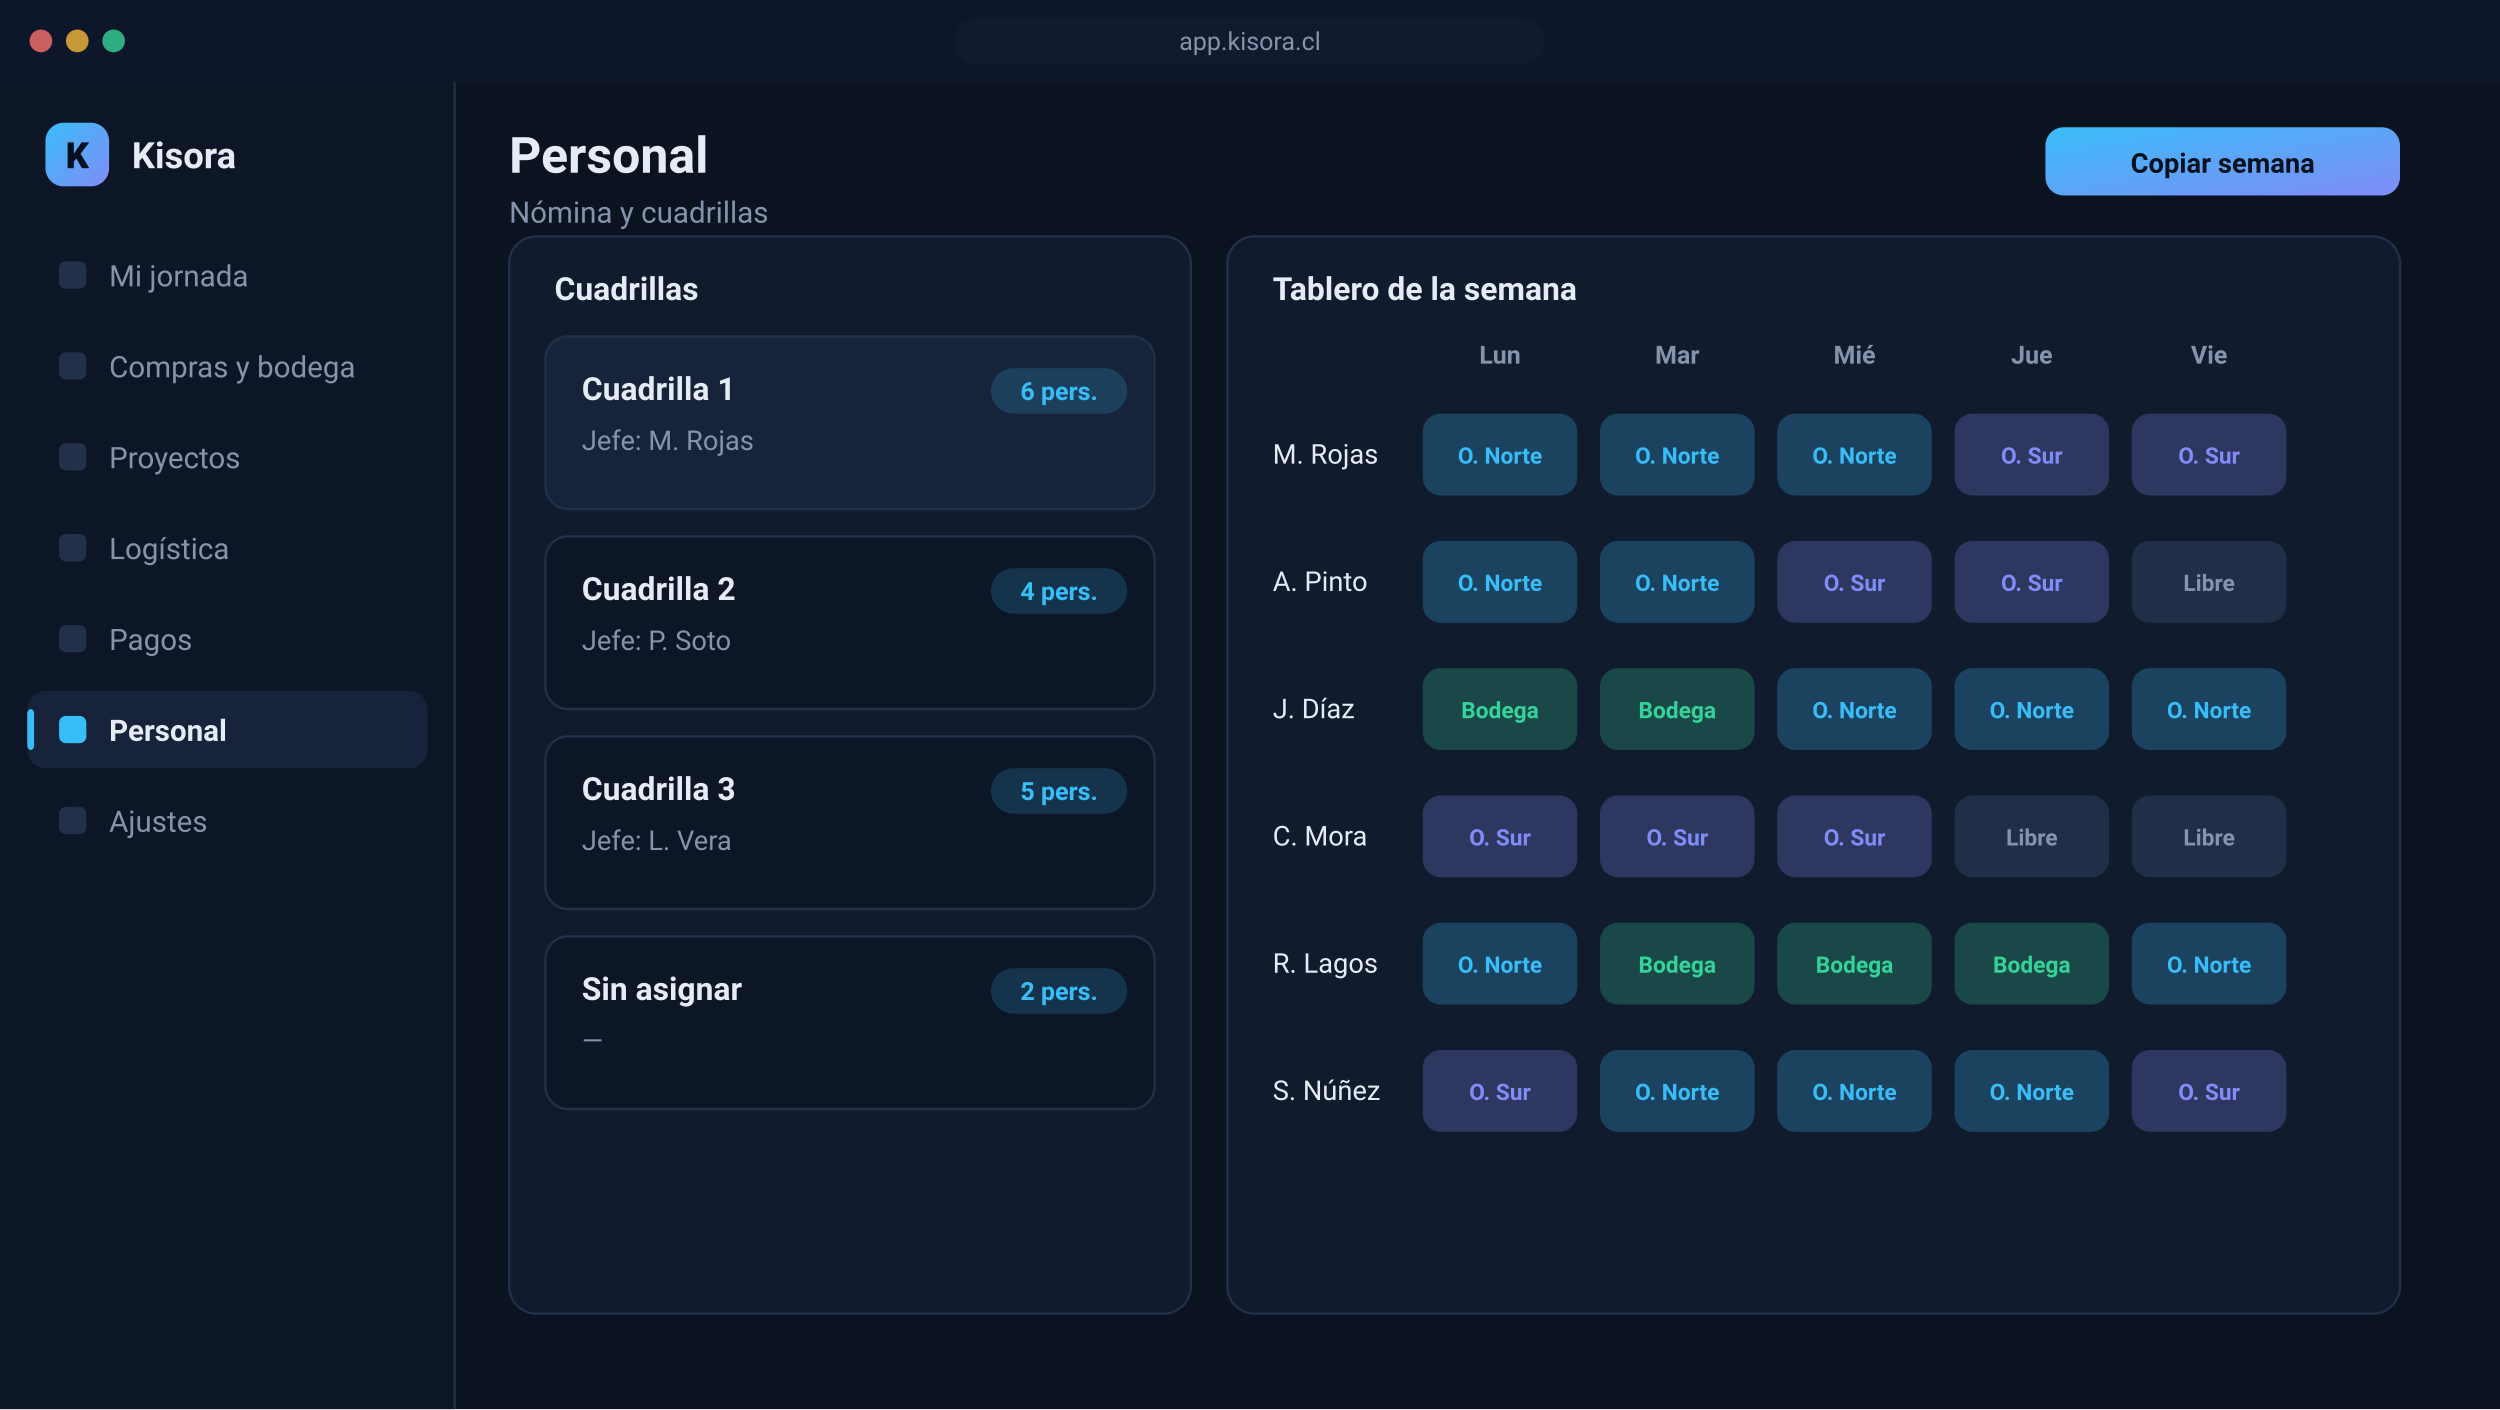
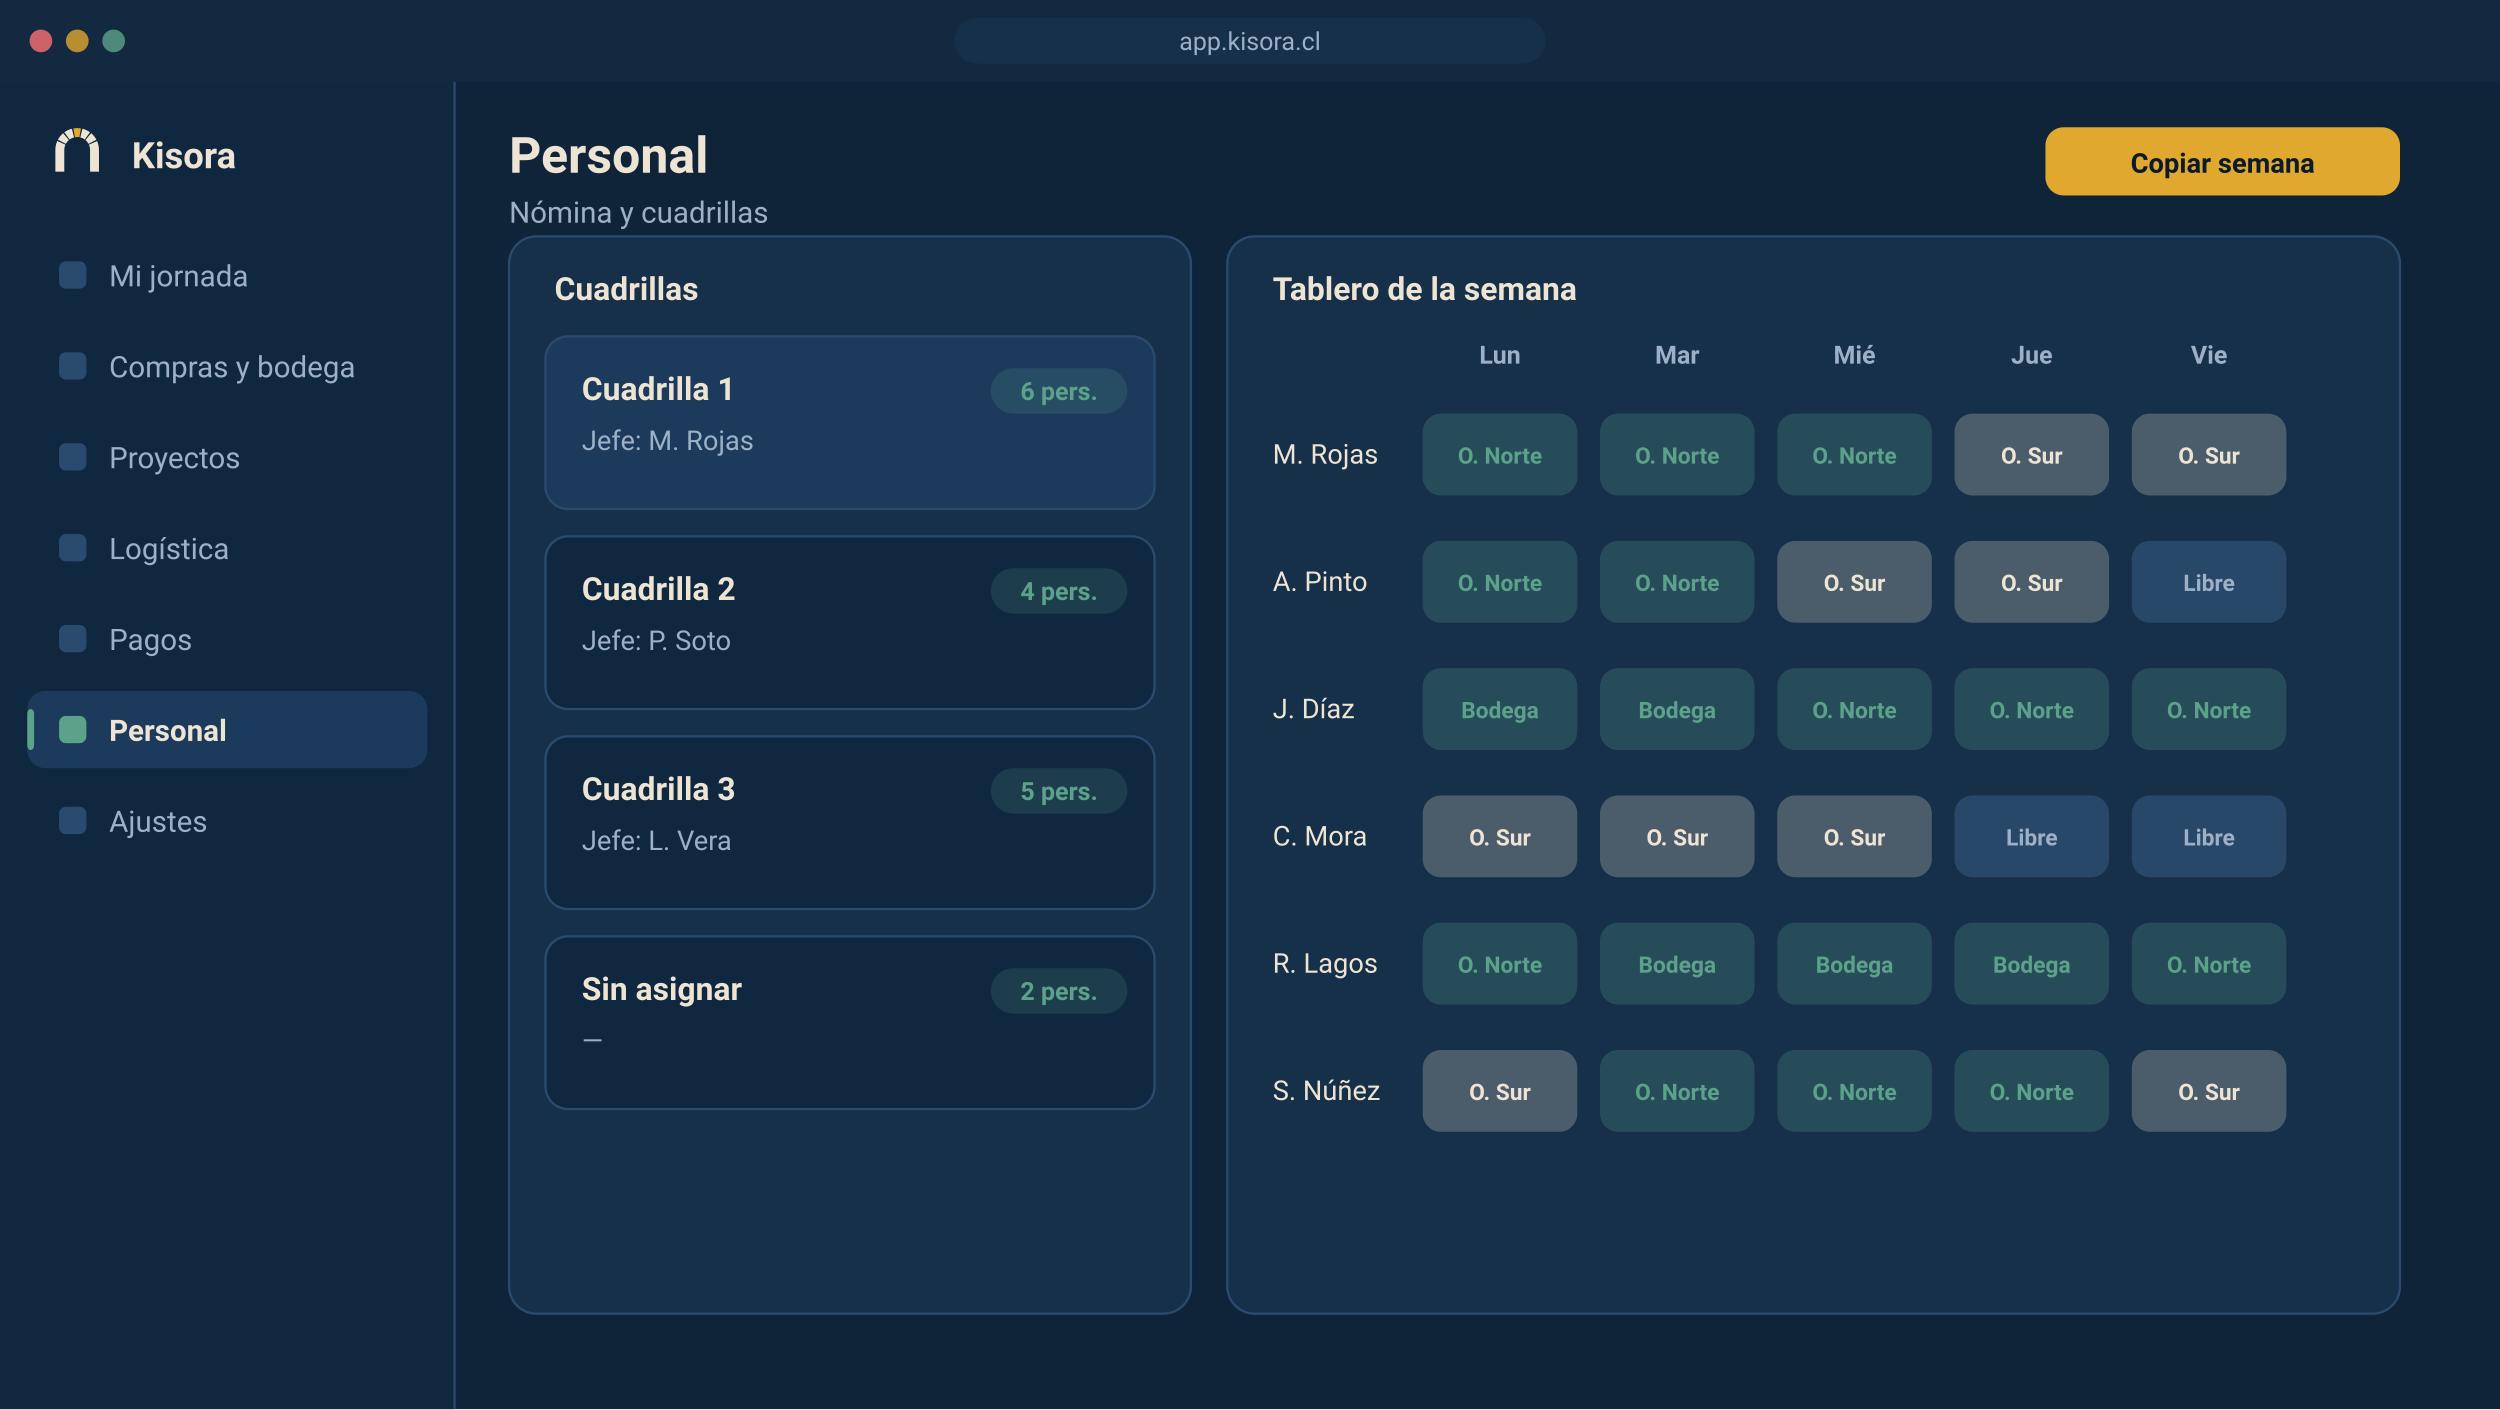
<svg xmlns="http://www.w3.org/2000/svg" viewBox="0 0 1100 620" width="1100" height="620">
-   <defs>
-     <linearGradient id="g" x1="0" y1="0" x2="1" y2="1">
-       <stop offset="0" stop-color="#38BDF8" />
-       <stop offset="1" stop-color="#818CF8" />
-     </linearGradient>
-   </defs>
-   <rect x="0" y="0" width="1100" height="620" rx="0" fill="#0B1220" />
-   <rect x="0" y="0" width="1100" height="36" rx="0" fill="#0E1729" />
+   <rect x="0" y="0" width="1100" height="620" rx="0" fill="#0F2438" />
+   <rect x="0" y="0" width="1100" height="36" rx="0" fill="#12293F" />
  <circle cx="18" cy="18" r="5" fill="#F87171" fill-opacity=".8" />
-   <circle cx="34" cy="18" r="5" fill="#F5B83D" fill-opacity=".8" />
-   <circle cx="50" cy="18" r="5" fill="#34D399" fill-opacity=".8" />
-   <rect x="420" y="8" width="260" height="20" rx="10" fill="#111B2E" />
-   <text x="550" y="22" font-size="11" fill="#8593AB" font-weight="400" text-anchor="middle" font-family="'Segoe UI',Roboto,Helvetica,Arial,sans-serif">app.kisora.cl</text>
-   <rect x="0" y="36" width="200" height="584" rx="0" fill="#0D1626" />
-   <line x1="200" y1="36" x2="200" y2="620" stroke="#22304A" />
-   <rect x="20" y="54" width="28" height="28" rx="8" fill="url(#g)" />
-   <text x="34" y="74" font-size="16" fill="#06101F" font-weight="800" text-anchor="middle" font-family="'Segoe UI',Roboto,Helvetica,Arial,sans-serif">K</text>
-   <text x="58" y="74" font-size="16" fill="#E6ECF5" font-weight="700" text-anchor="start" font-family="'Segoe UI',Roboto,Helvetica,Arial,sans-serif">Kisora</text>
-   <rect x="26" y="115" width="12" height="12" rx="3" fill="#22304A" />
-   <text x="48" y="126" font-size="13" fill="#8593AB" font-weight="400" text-anchor="start" font-family="'Segoe UI',Roboto,Helvetica,Arial,sans-serif">Mi jornada</text>
-   <rect x="26" y="155" width="12" height="12" rx="3" fill="#22304A" />
-   <text x="48" y="166" font-size="13" fill="#8593AB" font-weight="400" text-anchor="start" font-family="'Segoe UI',Roboto,Helvetica,Arial,sans-serif">Compras y bodega</text>
-   <rect x="26" y="195" width="12" height="12" rx="3" fill="#22304A" />
-   <text x="48" y="206" font-size="13" fill="#8593AB" font-weight="400" text-anchor="start" font-family="'Segoe UI',Roboto,Helvetica,Arial,sans-serif">Proyectos</text>
-   <rect x="26" y="235" width="12" height="12" rx="3" fill="#22304A" />
-   <text x="48" y="246" font-size="13" fill="#8593AB" font-weight="400" text-anchor="start" font-family="'Segoe UI',Roboto,Helvetica,Arial,sans-serif">Logística</text>
-   <rect x="26" y="275" width="12" height="12" rx="3" fill="#22304A" />
-   <text x="48" y="286" font-size="13" fill="#8593AB" font-weight="400" text-anchor="start" font-family="'Segoe UI',Roboto,Helvetica,Arial,sans-serif">Pagos</text>
-   <rect x="12" y="304" width="176" height="34" rx="8" fill="#16233B" />
-   <rect x="12" y="312" width="3" height="18" rx="2" fill="#38BDF8" />
-   <rect x="26" y="315" width="12" height="12" rx="3" fill="#38BDF8" />
-   <text x="48" y="326" font-size="13" fill="#E6ECF5" font-weight="600" text-anchor="start" font-family="'Segoe UI',Roboto,Helvetica,Arial,sans-serif">Personal</text>
-   <rect x="26" y="355" width="12" height="12" rx="3" fill="#22304A" />
-   <text x="48" y="366" font-size="13" fill="#8593AB" font-weight="400" text-anchor="start" font-family="'Segoe UI',Roboto,Helvetica,Arial,sans-serif">Ajustes</text>
-   <text x="224" y="76" font-size="22" fill="#E6ECF5" font-weight="700" text-anchor="start" font-family="'Segoe UI',Roboto,Helvetica,Arial,sans-serif">Personal</text>
-   <text x="224" y="98" font-size="13" fill="#8593AB" font-weight="400" text-anchor="start" font-family="'Segoe UI',Roboto,Helvetica,Arial,sans-serif">Nómina y cuadrillas</text>
-   <rect x="900" y="56" width="156" height="30" rx="8" fill="url(#g)" />
-   <text x="978" y="76" font-size="12" fill="#06101F" font-weight="700" text-anchor="middle" font-family="'Segoe UI',Roboto,Helvetica,Arial,sans-serif">Copiar semana</text>
-   <rect x="224" y="104" width="300" height="474" rx="12" fill="#111B2E" stroke="#22304A" />
-   <text x="244" y="132" font-size="14" fill="#E6ECF5" font-weight="700" text-anchor="start" font-family="'Segoe UI',Roboto,Helvetica,Arial,sans-serif">Cuadrillas</text>
-   <rect x="240" y="148" width="268" height="76" rx="10" fill="#16233B" stroke="#22304A" />
-   <text x="256" y="176" font-size="14" fill="#E6ECF5" font-weight="700" text-anchor="start" font-family="'Segoe UI',Roboto,Helvetica,Arial,sans-serif">Cuadrilla 1</text>
-   <text x="256" y="198" font-size="12" fill="#8593AB" font-weight="400" text-anchor="start" font-family="'Segoe UI',Roboto,Helvetica,Arial,sans-serif">Jefe: M. Rojas</text>
-   <rect x="436" y="162" width="60" height="20" rx="10" fill="#38BDF8" fill-opacity=".18" />
-   <text x="466.0" y="176" font-size="11" fill="#38BDF8" font-weight="600" text-anchor="middle" font-family="'Segoe UI',Roboto,Helvetica,Arial,sans-serif">6 pers.</text>
-   <rect x="240" y="236" width="268" height="76" rx="10" fill="#0D1626" stroke="#22304A" />
-   <text x="256" y="264" font-size="14" fill="#E6ECF5" font-weight="700" text-anchor="start" font-family="'Segoe UI',Roboto,Helvetica,Arial,sans-serif">Cuadrilla 2</text>
-   <text x="256" y="286" font-size="12" fill="#8593AB" font-weight="400" text-anchor="start" font-family="'Segoe UI',Roboto,Helvetica,Arial,sans-serif">Jefe: P. Soto</text>
-   <rect x="436" y="250" width="60" height="20" rx="10" fill="#38BDF8" fill-opacity=".18" />
-   <text x="466.0" y="264" font-size="11" fill="#38BDF8" font-weight="600" text-anchor="middle" font-family="'Segoe UI',Roboto,Helvetica,Arial,sans-serif">4 pers.</text>
-   <rect x="240" y="324" width="268" height="76" rx="10" fill="#0D1626" stroke="#22304A" />
-   <text x="256" y="352" font-size="14" fill="#E6ECF5" font-weight="700" text-anchor="start" font-family="'Segoe UI',Roboto,Helvetica,Arial,sans-serif">Cuadrilla 3</text>
-   <text x="256" y="374" font-size="12" fill="#8593AB" font-weight="400" text-anchor="start" font-family="'Segoe UI',Roboto,Helvetica,Arial,sans-serif">Jefe: L. Vera</text>
-   <rect x="436" y="338" width="60" height="20" rx="10" fill="#38BDF8" fill-opacity=".18" />
-   <text x="466.0" y="352" font-size="11" fill="#38BDF8" font-weight="600" text-anchor="middle" font-family="'Segoe UI',Roboto,Helvetica,Arial,sans-serif">5 pers.</text>
-   <rect x="240" y="412" width="268" height="76" rx="10" fill="#0D1626" stroke="#22304A" />
-   <text x="256" y="440" font-size="14" fill="#E6ECF5" font-weight="700" text-anchor="start" font-family="'Segoe UI',Roboto,Helvetica,Arial,sans-serif">Sin asignar</text>
-   <text x="256" y="462" font-size="12" fill="#8593AB" font-weight="400" text-anchor="start" font-family="'Segoe UI',Roboto,Helvetica,Arial,sans-serif">—</text>
-   <rect x="436" y="426" width="60" height="20" rx="10" fill="#38BDF8" fill-opacity=".18" />
-   <text x="466.0" y="440" font-size="11" fill="#38BDF8" font-weight="600" text-anchor="middle" font-family="'Segoe UI',Roboto,Helvetica,Arial,sans-serif">2 pers.</text>
-   <rect x="540" y="104" width="516" height="474" rx="12" fill="#111B2E" stroke="#22304A" />
-   <text x="560" y="132" font-size="14" fill="#E6ECF5" font-weight="700" text-anchor="start" font-family="'Segoe UI',Roboto,Helvetica,Arial,sans-serif">Tablero de la semana</text>
-   <text x="660" y="160" font-size="11" fill="#8593AB" font-weight="600" text-anchor="middle" font-family="'Segoe UI',Roboto,Helvetica,Arial,sans-serif">Lun</text>
-   <text x="738" y="160" font-size="11" fill="#8593AB" font-weight="600" text-anchor="middle" font-family="'Segoe UI',Roboto,Helvetica,Arial,sans-serif">Mar</text>
-   <text x="816" y="160" font-size="11" fill="#8593AB" font-weight="600" text-anchor="middle" font-family="'Segoe UI',Roboto,Helvetica,Arial,sans-serif">Mié</text>
-   <text x="894" y="160" font-size="11" fill="#8593AB" font-weight="600" text-anchor="middle" font-family="'Segoe UI',Roboto,Helvetica,Arial,sans-serif">Jue</text>
-   <text x="972" y="160" font-size="11" fill="#8593AB" font-weight="600" text-anchor="middle" font-family="'Segoe UI',Roboto,Helvetica,Arial,sans-serif">Vie</text>
-   <text x="560" y="204" font-size="12" fill="#E6ECF5" font-weight="400" text-anchor="start" font-family="'Segoe UI',Roboto,Helvetica,Arial,sans-serif">M. Rojas</text>
-   <rect x="626" y="182" width="68" height="36" rx="8" fill="#38BDF8" fill-opacity=".25" />
-   <text x="660" y="204" font-size="10" fill="#38BDF8" font-weight="600" text-anchor="middle" font-family="'Segoe UI',Roboto,Helvetica,Arial,sans-serif">O. Norte</text>
-   <rect x="704" y="182" width="68" height="36" rx="8" fill="#38BDF8" fill-opacity=".25" />
-   <text x="738" y="204" font-size="10" fill="#38BDF8" font-weight="600" text-anchor="middle" font-family="'Segoe UI',Roboto,Helvetica,Arial,sans-serif">O. Norte</text>
-   <rect x="782" y="182" width="68" height="36" rx="8" fill="#38BDF8" fill-opacity=".25" />
-   <text x="816" y="204" font-size="10" fill="#38BDF8" font-weight="600" text-anchor="middle" font-family="'Segoe UI',Roboto,Helvetica,Arial,sans-serif">O. Norte</text>
-   <rect x="860" y="182" width="68" height="36" rx="8" fill="#818CF8" fill-opacity=".25" />
-   <text x="894" y="204" font-size="10" fill="#818CF8" font-weight="600" text-anchor="middle" font-family="'Segoe UI',Roboto,Helvetica,Arial,sans-serif">O. Sur</text>
-   <rect x="938" y="182" width="68" height="36" rx="8" fill="#818CF8" fill-opacity=".25" />
-   <text x="972" y="204" font-size="10" fill="#818CF8" font-weight="600" text-anchor="middle" font-family="'Segoe UI',Roboto,Helvetica,Arial,sans-serif">O. Sur</text>
-   <text x="560" y="260" font-size="12" fill="#E6ECF5" font-weight="400" text-anchor="start" font-family="'Segoe UI',Roboto,Helvetica,Arial,sans-serif">A. Pinto</text>
-   <rect x="626" y="238" width="68" height="36" rx="8" fill="#38BDF8" fill-opacity=".25" />
-   <text x="660" y="260" font-size="10" fill="#38BDF8" font-weight="600" text-anchor="middle" font-family="'Segoe UI',Roboto,Helvetica,Arial,sans-serif">O. Norte</text>
-   <rect x="704" y="238" width="68" height="36" rx="8" fill="#38BDF8" fill-opacity=".25" />
-   <text x="738" y="260" font-size="10" fill="#38BDF8" font-weight="600" text-anchor="middle" font-family="'Segoe UI',Roboto,Helvetica,Arial,sans-serif">O. Norte</text>
-   <rect x="782" y="238" width="68" height="36" rx="8" fill="#818CF8" fill-opacity=".25" />
-   <text x="816" y="260" font-size="10" fill="#818CF8" font-weight="600" text-anchor="middle" font-family="'Segoe UI',Roboto,Helvetica,Arial,sans-serif">O. Sur</text>
-   <rect x="860" y="238" width="68" height="36" rx="8" fill="#818CF8" fill-opacity=".25" />
-   <text x="894" y="260" font-size="10" fill="#818CF8" font-weight="600" text-anchor="middle" font-family="'Segoe UI',Roboto,Helvetica,Arial,sans-serif">O. Sur</text>
-   <rect x="938" y="238" width="68" height="36" rx="8" fill="#22304A" fill-opacity=".9" />
-   <text x="972" y="260" font-size="10" fill="#8593AB" font-weight="600" text-anchor="middle" font-family="'Segoe UI',Roboto,Helvetica,Arial,sans-serif">Libre</text>
-   <text x="560" y="316" font-size="12" fill="#E6ECF5" font-weight="400" text-anchor="start" font-family="'Segoe UI',Roboto,Helvetica,Arial,sans-serif">J. Díaz</text>
-   <rect x="626" y="294" width="68" height="36" rx="8" fill="#34D399" fill-opacity=".25" />
-   <text x="660" y="316" font-size="10" fill="#34D399" font-weight="600" text-anchor="middle" font-family="'Segoe UI',Roboto,Helvetica,Arial,sans-serif">Bodega</text>
-   <rect x="704" y="294" width="68" height="36" rx="8" fill="#34D399" fill-opacity=".25" />
-   <text x="738" y="316" font-size="10" fill="#34D399" font-weight="600" text-anchor="middle" font-family="'Segoe UI',Roboto,Helvetica,Arial,sans-serif">Bodega</text>
-   <rect x="782" y="294" width="68" height="36" rx="8" fill="#38BDF8" fill-opacity=".25" />
-   <text x="816" y="316" font-size="10" fill="#38BDF8" font-weight="600" text-anchor="middle" font-family="'Segoe UI',Roboto,Helvetica,Arial,sans-serif">O. Norte</text>
-   <rect x="860" y="294" width="68" height="36" rx="8" fill="#38BDF8" fill-opacity=".25" />
-   <text x="894" y="316" font-size="10" fill="#38BDF8" font-weight="600" text-anchor="middle" font-family="'Segoe UI',Roboto,Helvetica,Arial,sans-serif">O. Norte</text>
-   <rect x="938" y="294" width="68" height="36" rx="8" fill="#38BDF8" fill-opacity=".25" />
-   <text x="972" y="316" font-size="10" fill="#38BDF8" font-weight="600" text-anchor="middle" font-family="'Segoe UI',Roboto,Helvetica,Arial,sans-serif">O. Norte</text>
-   <text x="560" y="372" font-size="12" fill="#E6ECF5" font-weight="400" text-anchor="start" font-family="'Segoe UI',Roboto,Helvetica,Arial,sans-serif">C. Mora</text>
-   <rect x="626" y="350" width="68" height="36" rx="8" fill="#818CF8" fill-opacity=".25" />
-   <text x="660" y="372" font-size="10" fill="#818CF8" font-weight="600" text-anchor="middle" font-family="'Segoe UI',Roboto,Helvetica,Arial,sans-serif">O. Sur</text>
-   <rect x="704" y="350" width="68" height="36" rx="8" fill="#818CF8" fill-opacity=".25" />
-   <text x="738" y="372" font-size="10" fill="#818CF8" font-weight="600" text-anchor="middle" font-family="'Segoe UI',Roboto,Helvetica,Arial,sans-serif">O. Sur</text>
-   <rect x="782" y="350" width="68" height="36" rx="8" fill="#818CF8" fill-opacity=".25" />
-   <text x="816" y="372" font-size="10" fill="#818CF8" font-weight="600" text-anchor="middle" font-family="'Segoe UI',Roboto,Helvetica,Arial,sans-serif">O. Sur</text>
-   <rect x="860" y="350" width="68" height="36" rx="8" fill="#22304A" fill-opacity=".9" />
-   <text x="894" y="372" font-size="10" fill="#8593AB" font-weight="600" text-anchor="middle" font-family="'Segoe UI',Roboto,Helvetica,Arial,sans-serif">Libre</text>
-   <rect x="938" y="350" width="68" height="36" rx="8" fill="#22304A" fill-opacity=".9" />
-   <text x="972" y="372" font-size="10" fill="#8593AB" font-weight="600" text-anchor="middle" font-family="'Segoe UI',Roboto,Helvetica,Arial,sans-serif">Libre</text>
-   <text x="560" y="428" font-size="12" fill="#E6ECF5" font-weight="400" text-anchor="start" font-family="'Segoe UI',Roboto,Helvetica,Arial,sans-serif">R. Lagos</text>
-   <rect x="626" y="406" width="68" height="36" rx="8" fill="#38BDF8" fill-opacity=".25" />
-   <text x="660" y="428" font-size="10" fill="#38BDF8" font-weight="600" text-anchor="middle" font-family="'Segoe UI',Roboto,Helvetica,Arial,sans-serif">O. Norte</text>
-   <rect x="704" y="406" width="68" height="36" rx="8" fill="#34D399" fill-opacity=".25" />
-   <text x="738" y="428" font-size="10" fill="#34D399" font-weight="600" text-anchor="middle" font-family="'Segoe UI',Roboto,Helvetica,Arial,sans-serif">Bodega</text>
-   <rect x="782" y="406" width="68" height="36" rx="8" fill="#34D399" fill-opacity=".25" />
-   <text x="816" y="428" font-size="10" fill="#34D399" font-weight="600" text-anchor="middle" font-family="'Segoe UI',Roboto,Helvetica,Arial,sans-serif">Bodega</text>
-   <rect x="860" y="406" width="68" height="36" rx="8" fill="#34D399" fill-opacity=".25" />
-   <text x="894" y="428" font-size="10" fill="#34D399" font-weight="600" text-anchor="middle" font-family="'Segoe UI',Roboto,Helvetica,Arial,sans-serif">Bodega</text>
-   <rect x="938" y="406" width="68" height="36" rx="8" fill="#38BDF8" fill-opacity=".25" />
-   <text x="972" y="428" font-size="10" fill="#38BDF8" font-weight="600" text-anchor="middle" font-family="'Segoe UI',Roboto,Helvetica,Arial,sans-serif">O. Norte</text>
-   <text x="560" y="484" font-size="12" fill="#E6ECF5" font-weight="400" text-anchor="start" font-family="'Segoe UI',Roboto,Helvetica,Arial,sans-serif">S. Núñez</text>
-   <rect x="626" y="462" width="68" height="36" rx="8" fill="#818CF8" fill-opacity=".25" />
-   <text x="660" y="484" font-size="10" fill="#818CF8" font-weight="600" text-anchor="middle" font-family="'Segoe UI',Roboto,Helvetica,Arial,sans-serif">O. Sur</text>
-   <rect x="704" y="462" width="68" height="36" rx="8" fill="#38BDF8" fill-opacity=".25" />
-   <text x="738" y="484" font-size="10" fill="#38BDF8" font-weight="600" text-anchor="middle" font-family="'Segoe UI',Roboto,Helvetica,Arial,sans-serif">O. Norte</text>
-   <rect x="782" y="462" width="68" height="36" rx="8" fill="#38BDF8" fill-opacity=".25" />
-   <text x="816" y="484" font-size="10" fill="#38BDF8" font-weight="600" text-anchor="middle" font-family="'Segoe UI',Roboto,Helvetica,Arial,sans-serif">O. Norte</text>
-   <rect x="860" y="462" width="68" height="36" rx="8" fill="#38BDF8" fill-opacity=".25" />
-   <text x="894" y="484" font-size="10" fill="#38BDF8" font-weight="600" text-anchor="middle" font-family="'Segoe UI',Roboto,Helvetica,Arial,sans-serif">O. Norte</text>
-   <rect x="938" y="462" width="68" height="36" rx="8" fill="#818CF8" fill-opacity=".25" />
-   <text x="972" y="484" font-size="10" fill="#818CF8" font-weight="600" text-anchor="middle" font-family="'Segoe UI',Roboto,Helvetica,Arial,sans-serif">O. Sur</text>
+   <circle cx="34" cy="18" r="5" fill="#E0A82E" fill-opacity=".8" />
+   <circle cx="50" cy="18" r="5" fill="#5CA28B" fill-opacity=".8" />
+   <rect x="420" y="8" width="260" height="20" rx="10" fill="#16304A" />
+   <text x="550" y="22" font-size="11" fill="#9DB0C6" font-weight="400" text-anchor="middle" font-family="'Segoe UI',Roboto,Helvetica,Arial,sans-serif">app.kisora.cl</text>
+   <rect x="0" y="36" width="200" height="584" rx="0" fill="#102740" />
+   <line x1="200" y1="36" x2="200" y2="620" stroke="#2B4B6E" />
+   <g transform="translate(20 52) scale(.109)">
+     <path fill="#E0A82E" d="M112.72 41.34A88 88 0 0 1 143.28 41.34L137.03 76.79A52 52 0 0 0 118.97 76.79Z" />
+     <path fill="#EDE4D3" d="M208.39 92.21A88 88 0 0 1 216 128L216 216L180 216L180 128A52 52 0 0 0 175.5 106.85Z" />
+     <path fill="#EDE4D3" d="M184.57 60.59A88 88 0 0 1 205.7 86.69L173.91 103.59A52 52 0 0 0 161.42 88.17Z" />
+     <path fill="#EDE4D3" d="M149.29 42.61A88 88 0 0 1 179.73 56.81L158.56 85.93A52 52 0 0 0 140.58 77.54Z" />
+     <path fill="#EDE4D3" d="M47.61 92.21A88 88 0 0 0 40 128L40 216L76 216L76 128A52 52 0 0 1 80.5 106.85Z" />
+     <path fill="#EDE4D3" d="M71.43 60.59A88 88 0 0 0 50.3 86.69L82.09 103.59A52 52 0 0 1 94.58 88.17Z" />
+     <path fill="#EDE4D3" d="M106.71 42.61A88 88 0 0 0 76.27 56.81L97.44 85.93A52 52 0 0 1 115.42 77.54Z" />
+   </g>
+   <text x="58" y="74" font-size="16" fill="#EDE4D3" font-weight="700" text-anchor="start" font-family="'Segoe UI',Roboto,Helvetica,Arial,sans-serif">Kisora</text>
+   <rect x="26" y="115" width="12" height="12" rx="3" fill="#2B4B6E" />
+   <text x="48" y="126" font-size="13" fill="#9DB0C6" font-weight="400" text-anchor="start" font-family="'Segoe UI',Roboto,Helvetica,Arial,sans-serif">Mi jornada</text>
+   <rect x="26" y="155" width="12" height="12" rx="3" fill="#2B4B6E" />
+   <text x="48" y="166" font-size="13" fill="#9DB0C6" font-weight="400" text-anchor="start" font-family="'Segoe UI',Roboto,Helvetica,Arial,sans-serif">Compras y bodega</text>
+   <rect x="26" y="195" width="12" height="12" rx="3" fill="#2B4B6E" />
+   <text x="48" y="206" font-size="13" fill="#9DB0C6" font-weight="400" text-anchor="start" font-family="'Segoe UI',Roboto,Helvetica,Arial,sans-serif">Proyectos</text>
+   <rect x="26" y="235" width="12" height="12" rx="3" fill="#2B4B6E" />
+   <text x="48" y="246" font-size="13" fill="#9DB0C6" font-weight="400" text-anchor="start" font-family="'Segoe UI',Roboto,Helvetica,Arial,sans-serif">Logística</text>
+   <rect x="26" y="275" width="12" height="12" rx="3" fill="#2B4B6E" />
+   <text x="48" y="286" font-size="13" fill="#9DB0C6" font-weight="400" text-anchor="start" font-family="'Segoe UI',Roboto,Helvetica,Arial,sans-serif">Pagos</text>
+   <rect x="12" y="304" width="176" height="34" rx="8" fill="#1B3A5C" />
+   <rect x="12" y="312" width="3" height="18" rx="2" fill="#5CA28B" />
+   <rect x="26" y="315" width="12" height="12" rx="3" fill="#5CA28B" />
+   <text x="48" y="326" font-size="13" fill="#EDE4D3" font-weight="600" text-anchor="start" font-family="'Segoe UI',Roboto,Helvetica,Arial,sans-serif">Personal</text>
+   <rect x="26" y="355" width="12" height="12" rx="3" fill="#2B4B6E" />
+   <text x="48" y="366" font-size="13" fill="#9DB0C6" font-weight="400" text-anchor="start" font-family="'Segoe UI',Roboto,Helvetica,Arial,sans-serif">Ajustes</text>
+   <text x="224" y="76" font-size="22" fill="#EDE4D3" font-weight="700" text-anchor="start" font-family="'Segoe UI',Roboto,Helvetica,Arial,sans-serif">Personal</text>
+   <text x="224" y="98" font-size="13" fill="#9DB0C6" font-weight="400" text-anchor="start" font-family="'Segoe UI',Roboto,Helvetica,Arial,sans-serif">Nómina y cuadrillas</text>
+   <rect x="900" y="56" width="156" height="30" rx="8" fill="#E0A82E" />
+   <text x="978" y="76" font-size="12" fill="#0B1B2C" font-weight="700" text-anchor="middle" font-family="'Segoe UI',Roboto,Helvetica,Arial,sans-serif">Copiar semana</text>
+   <rect x="224" y="104" width="300" height="474" rx="12" fill="#16304A" stroke="#2B4B6E" />
+   <text x="244" y="132" font-size="14" fill="#EDE4D3" font-weight="700" text-anchor="start" font-family="'Segoe UI',Roboto,Helvetica,Arial,sans-serif">Cuadrillas</text>
+   <rect x="240" y="148" width="268" height="76" rx="10" fill="#1B3A5C" stroke="#2B4B6E" />
+   <text x="256" y="176" font-size="14" fill="#EDE4D3" font-weight="700" text-anchor="start" font-family="'Segoe UI',Roboto,Helvetica,Arial,sans-serif">Cuadrilla 1</text>
+   <text x="256" y="198" font-size="12" fill="#9DB0C6" font-weight="400" text-anchor="start" font-family="'Segoe UI',Roboto,Helvetica,Arial,sans-serif">Jefe: M. Rojas</text>
+   <rect x="436" y="162" width="60" height="20" rx="10" fill="#5CA28B" fill-opacity=".18" />
+   <text x="466.0" y="176" font-size="11" fill="#5CA28B" font-weight="600" text-anchor="middle" font-family="'Segoe UI',Roboto,Helvetica,Arial,sans-serif">6 pers.</text>
+   <rect x="240" y="236" width="268" height="76" rx="10" fill="#102740" stroke="#2B4B6E" />
+   <text x="256" y="264" font-size="14" fill="#EDE4D3" font-weight="700" text-anchor="start" font-family="'Segoe UI',Roboto,Helvetica,Arial,sans-serif">Cuadrilla 2</text>
+   <text x="256" y="286" font-size="12" fill="#9DB0C6" font-weight="400" text-anchor="start" font-family="'Segoe UI',Roboto,Helvetica,Arial,sans-serif">Jefe: P. Soto</text>
+   <rect x="436" y="250" width="60" height="20" rx="10" fill="#5CA28B" fill-opacity=".18" />
+   <text x="466.0" y="264" font-size="11" fill="#5CA28B" font-weight="600" text-anchor="middle" font-family="'Segoe UI',Roboto,Helvetica,Arial,sans-serif">4 pers.</text>
+   <rect x="240" y="324" width="268" height="76" rx="10" fill="#102740" stroke="#2B4B6E" />
+   <text x="256" y="352" font-size="14" fill="#EDE4D3" font-weight="700" text-anchor="start" font-family="'Segoe UI',Roboto,Helvetica,Arial,sans-serif">Cuadrilla 3</text>
+   <text x="256" y="374" font-size="12" fill="#9DB0C6" font-weight="400" text-anchor="start" font-family="'Segoe UI',Roboto,Helvetica,Arial,sans-serif">Jefe: L. Vera</text>
+   <rect x="436" y="338" width="60" height="20" rx="10" fill="#5CA28B" fill-opacity=".18" />
+   <text x="466.0" y="352" font-size="11" fill="#5CA28B" font-weight="600" text-anchor="middle" font-family="'Segoe UI',Roboto,Helvetica,Arial,sans-serif">5 pers.</text>
+   <rect x="240" y="412" width="268" height="76" rx="10" fill="#102740" stroke="#2B4B6E" />
+   <text x="256" y="440" font-size="14" fill="#EDE4D3" font-weight="700" text-anchor="start" font-family="'Segoe UI',Roboto,Helvetica,Arial,sans-serif">Sin asignar</text>
+   <text x="256" y="462" font-size="12" fill="#9DB0C6" font-weight="400" text-anchor="start" font-family="'Segoe UI',Roboto,Helvetica,Arial,sans-serif">—</text>
+   <rect x="436" y="426" width="60" height="20" rx="10" fill="#5CA28B" fill-opacity=".18" />
+   <text x="466.0" y="440" font-size="11" fill="#5CA28B" font-weight="600" text-anchor="middle" font-family="'Segoe UI',Roboto,Helvetica,Arial,sans-serif">2 pers.</text>
+   <rect x="540" y="104" width="516" height="474" rx="12" fill="#16304A" stroke="#2B4B6E" />
+   <text x="560" y="132" font-size="14" fill="#EDE4D3" font-weight="700" text-anchor="start" font-family="'Segoe UI',Roboto,Helvetica,Arial,sans-serif">Tablero de la semana</text>
+   <text x="660" y="160" font-size="11" fill="#9DB0C6" font-weight="600" text-anchor="middle" font-family="'Segoe UI',Roboto,Helvetica,Arial,sans-serif">Lun</text>
+   <text x="738" y="160" font-size="11" fill="#9DB0C6" font-weight="600" text-anchor="middle" font-family="'Segoe UI',Roboto,Helvetica,Arial,sans-serif">Mar</text>
+   <text x="816" y="160" font-size="11" fill="#9DB0C6" font-weight="600" text-anchor="middle" font-family="'Segoe UI',Roboto,Helvetica,Arial,sans-serif">Mié</text>
+   <text x="894" y="160" font-size="11" fill="#9DB0C6" font-weight="600" text-anchor="middle" font-family="'Segoe UI',Roboto,Helvetica,Arial,sans-serif">Jue</text>
+   <text x="972" y="160" font-size="11" fill="#9DB0C6" font-weight="600" text-anchor="middle" font-family="'Segoe UI',Roboto,Helvetica,Arial,sans-serif">Vie</text>
+   <text x="560" y="204" font-size="12" fill="#EDE4D3" font-weight="400" text-anchor="start" font-family="'Segoe UI',Roboto,Helvetica,Arial,sans-serif">M. Rojas</text>
+   <rect x="626" y="182" width="68" height="36" rx="8" fill="#5CA28B" fill-opacity=".25" />
+   <text x="660" y="204" font-size="10" fill="#5CA28B" font-weight="600" text-anchor="middle" font-family="'Segoe UI',Roboto,Helvetica,Arial,sans-serif">O. Norte</text>
+   <rect x="704" y="182" width="68" height="36" rx="8" fill="#5CA28B" fill-opacity=".25" />
+   <text x="738" y="204" font-size="10" fill="#5CA28B" font-weight="600" text-anchor="middle" font-family="'Segoe UI',Roboto,Helvetica,Arial,sans-serif">O. Norte</text>
+   <rect x="782" y="182" width="68" height="36" rx="8" fill="#5CA28B" fill-opacity=".25" />
+   <text x="816" y="204" font-size="10" fill="#5CA28B" font-weight="600" text-anchor="middle" font-family="'Segoe UI',Roboto,Helvetica,Arial,sans-serif">O. Norte</text>
+   <rect x="860" y="182" width="68" height="36" rx="8" fill="#EDE4D3" fill-opacity=".25" />
+   <text x="894" y="204" font-size="10" fill="#EDE4D3" font-weight="600" text-anchor="middle" font-family="'Segoe UI',Roboto,Helvetica,Arial,sans-serif">O. Sur</text>
+   <rect x="938" y="182" width="68" height="36" rx="8" fill="#EDE4D3" fill-opacity=".25" />
+   <text x="972" y="204" font-size="10" fill="#EDE4D3" font-weight="600" text-anchor="middle" font-family="'Segoe UI',Roboto,Helvetica,Arial,sans-serif">O. Sur</text>
+   <text x="560" y="260" font-size="12" fill="#EDE4D3" font-weight="400" text-anchor="start" font-family="'Segoe UI',Roboto,Helvetica,Arial,sans-serif">A. Pinto</text>
+   <rect x="626" y="238" width="68" height="36" rx="8" fill="#5CA28B" fill-opacity=".25" />
+   <text x="660" y="260" font-size="10" fill="#5CA28B" font-weight="600" text-anchor="middle" font-family="'Segoe UI',Roboto,Helvetica,Arial,sans-serif">O. Norte</text>
+   <rect x="704" y="238" width="68" height="36" rx="8" fill="#5CA28B" fill-opacity=".25" />
+   <text x="738" y="260" font-size="10" fill="#5CA28B" font-weight="600" text-anchor="middle" font-family="'Segoe UI',Roboto,Helvetica,Arial,sans-serif">O. Norte</text>
+   <rect x="782" y="238" width="68" height="36" rx="8" fill="#EDE4D3" fill-opacity=".25" />
+   <text x="816" y="260" font-size="10" fill="#EDE4D3" font-weight="600" text-anchor="middle" font-family="'Segoe UI',Roboto,Helvetica,Arial,sans-serif">O. Sur</text>
+   <rect x="860" y="238" width="68" height="36" rx="8" fill="#EDE4D3" fill-opacity=".25" />
+   <text x="894" y="260" font-size="10" fill="#EDE4D3" font-weight="600" text-anchor="middle" font-family="'Segoe UI',Roboto,Helvetica,Arial,sans-serif">O. Sur</text>
+   <rect x="938" y="238" width="68" height="36" rx="8" fill="#2B4B6E" fill-opacity=".9" />
+   <text x="972" y="260" font-size="10" fill="#9DB0C6" font-weight="600" text-anchor="middle" font-family="'Segoe UI',Roboto,Helvetica,Arial,sans-serif">Libre</text>
+   <text x="560" y="316" font-size="12" fill="#EDE4D3" font-weight="400" text-anchor="start" font-family="'Segoe UI',Roboto,Helvetica,Arial,sans-serif">J. Díaz</text>
+   <rect x="626" y="294" width="68" height="36" rx="8" fill="#5CA28B" fill-opacity=".25" />
+   <text x="660" y="316" font-size="10" fill="#5CA28B" font-weight="600" text-anchor="middle" font-family="'Segoe UI',Roboto,Helvetica,Arial,sans-serif">Bodega</text>
+   <rect x="704" y="294" width="68" height="36" rx="8" fill="#5CA28B" fill-opacity=".25" />
+   <text x="738" y="316" font-size="10" fill="#5CA28B" font-weight="600" text-anchor="middle" font-family="'Segoe UI',Roboto,Helvetica,Arial,sans-serif">Bodega</text>
+   <rect x="782" y="294" width="68" height="36" rx="8" fill="#5CA28B" fill-opacity=".25" />
+   <text x="816" y="316" font-size="10" fill="#5CA28B" font-weight="600" text-anchor="middle" font-family="'Segoe UI',Roboto,Helvetica,Arial,sans-serif">O. Norte</text>
+   <rect x="860" y="294" width="68" height="36" rx="8" fill="#5CA28B" fill-opacity=".25" />
+   <text x="894" y="316" font-size="10" fill="#5CA28B" font-weight="600" text-anchor="middle" font-family="'Segoe UI',Roboto,Helvetica,Arial,sans-serif">O. Norte</text>
+   <rect x="938" y="294" width="68" height="36" rx="8" fill="#5CA28B" fill-opacity=".25" />
+   <text x="972" y="316" font-size="10" fill="#5CA28B" font-weight="600" text-anchor="middle" font-family="'Segoe UI',Roboto,Helvetica,Arial,sans-serif">O. Norte</text>
+   <text x="560" y="372" font-size="12" fill="#EDE4D3" font-weight="400" text-anchor="start" font-family="'Segoe UI',Roboto,Helvetica,Arial,sans-serif">C. Mora</text>
+   <rect x="626" y="350" width="68" height="36" rx="8" fill="#EDE4D3" fill-opacity=".25" />
+   <text x="660" y="372" font-size="10" fill="#EDE4D3" font-weight="600" text-anchor="middle" font-family="'Segoe UI',Roboto,Helvetica,Arial,sans-serif">O. Sur</text>
+   <rect x="704" y="350" width="68" height="36" rx="8" fill="#EDE4D3" fill-opacity=".25" />
+   <text x="738" y="372" font-size="10" fill="#EDE4D3" font-weight="600" text-anchor="middle" font-family="'Segoe UI',Roboto,Helvetica,Arial,sans-serif">O. Sur</text>
+   <rect x="782" y="350" width="68" height="36" rx="8" fill="#EDE4D3" fill-opacity=".25" />
+   <text x="816" y="372" font-size="10" fill="#EDE4D3" font-weight="600" text-anchor="middle" font-family="'Segoe UI',Roboto,Helvetica,Arial,sans-serif">O. Sur</text>
+   <rect x="860" y="350" width="68" height="36" rx="8" fill="#2B4B6E" fill-opacity=".9" />
+   <text x="894" y="372" font-size="10" fill="#9DB0C6" font-weight="600" text-anchor="middle" font-family="'Segoe UI',Roboto,Helvetica,Arial,sans-serif">Libre</text>
+   <rect x="938" y="350" width="68" height="36" rx="8" fill="#2B4B6E" fill-opacity=".9" />
+   <text x="972" y="372" font-size="10" fill="#9DB0C6" font-weight="600" text-anchor="middle" font-family="'Segoe UI',Roboto,Helvetica,Arial,sans-serif">Libre</text>
+   <text x="560" y="428" font-size="12" fill="#EDE4D3" font-weight="400" text-anchor="start" font-family="'Segoe UI',Roboto,Helvetica,Arial,sans-serif">R. Lagos</text>
+   <rect x="626" y="406" width="68" height="36" rx="8" fill="#5CA28B" fill-opacity=".25" />
+   <text x="660" y="428" font-size="10" fill="#5CA28B" font-weight="600" text-anchor="middle" font-family="'Segoe UI',Roboto,Helvetica,Arial,sans-serif">O. Norte</text>
+   <rect x="704" y="406" width="68" height="36" rx="8" fill="#5CA28B" fill-opacity=".25" />
+   <text x="738" y="428" font-size="10" fill="#5CA28B" font-weight="600" text-anchor="middle" font-family="'Segoe UI',Roboto,Helvetica,Arial,sans-serif">Bodega</text>
+   <rect x="782" y="406" width="68" height="36" rx="8" fill="#5CA28B" fill-opacity=".25" />
+   <text x="816" y="428" font-size="10" fill="#5CA28B" font-weight="600" text-anchor="middle" font-family="'Segoe UI',Roboto,Helvetica,Arial,sans-serif">Bodega</text>
+   <rect x="860" y="406" width="68" height="36" rx="8" fill="#5CA28B" fill-opacity=".25" />
+   <text x="894" y="428" font-size="10" fill="#5CA28B" font-weight="600" text-anchor="middle" font-family="'Segoe UI',Roboto,Helvetica,Arial,sans-serif">Bodega</text>
+   <rect x="938" y="406" width="68" height="36" rx="8" fill="#5CA28B" fill-opacity=".25" />
+   <text x="972" y="428" font-size="10" fill="#5CA28B" font-weight="600" text-anchor="middle" font-family="'Segoe UI',Roboto,Helvetica,Arial,sans-serif">O. Norte</text>
+   <text x="560" y="484" font-size="12" fill="#EDE4D3" font-weight="400" text-anchor="start" font-family="'Segoe UI',Roboto,Helvetica,Arial,sans-serif">S. Núñez</text>
+   <rect x="626" y="462" width="68" height="36" rx="8" fill="#EDE4D3" fill-opacity=".25" />
+   <text x="660" y="484" font-size="10" fill="#EDE4D3" font-weight="600" text-anchor="middle" font-family="'Segoe UI',Roboto,Helvetica,Arial,sans-serif">O. Sur</text>
+   <rect x="704" y="462" width="68" height="36" rx="8" fill="#5CA28B" fill-opacity=".25" />
+   <text x="738" y="484" font-size="10" fill="#5CA28B" font-weight="600" text-anchor="middle" font-family="'Segoe UI',Roboto,Helvetica,Arial,sans-serif">O. Norte</text>
+   <rect x="782" y="462" width="68" height="36" rx="8" fill="#5CA28B" fill-opacity=".25" />
+   <text x="816" y="484" font-size="10" fill="#5CA28B" font-weight="600" text-anchor="middle" font-family="'Segoe UI',Roboto,Helvetica,Arial,sans-serif">O. Norte</text>
+   <rect x="860" y="462" width="68" height="36" rx="8" fill="#5CA28B" fill-opacity=".25" />
+   <text x="894" y="484" font-size="10" fill="#5CA28B" font-weight="600" text-anchor="middle" font-family="'Segoe UI',Roboto,Helvetica,Arial,sans-serif">O. Norte</text>
+   <rect x="938" y="462" width="68" height="36" rx="8" fill="#EDE4D3" fill-opacity=".25" />
+   <text x="972" y="484" font-size="10" fill="#EDE4D3" font-weight="600" text-anchor="middle" font-family="'Segoe UI',Roboto,Helvetica,Arial,sans-serif">O. Sur</text>
</svg>
